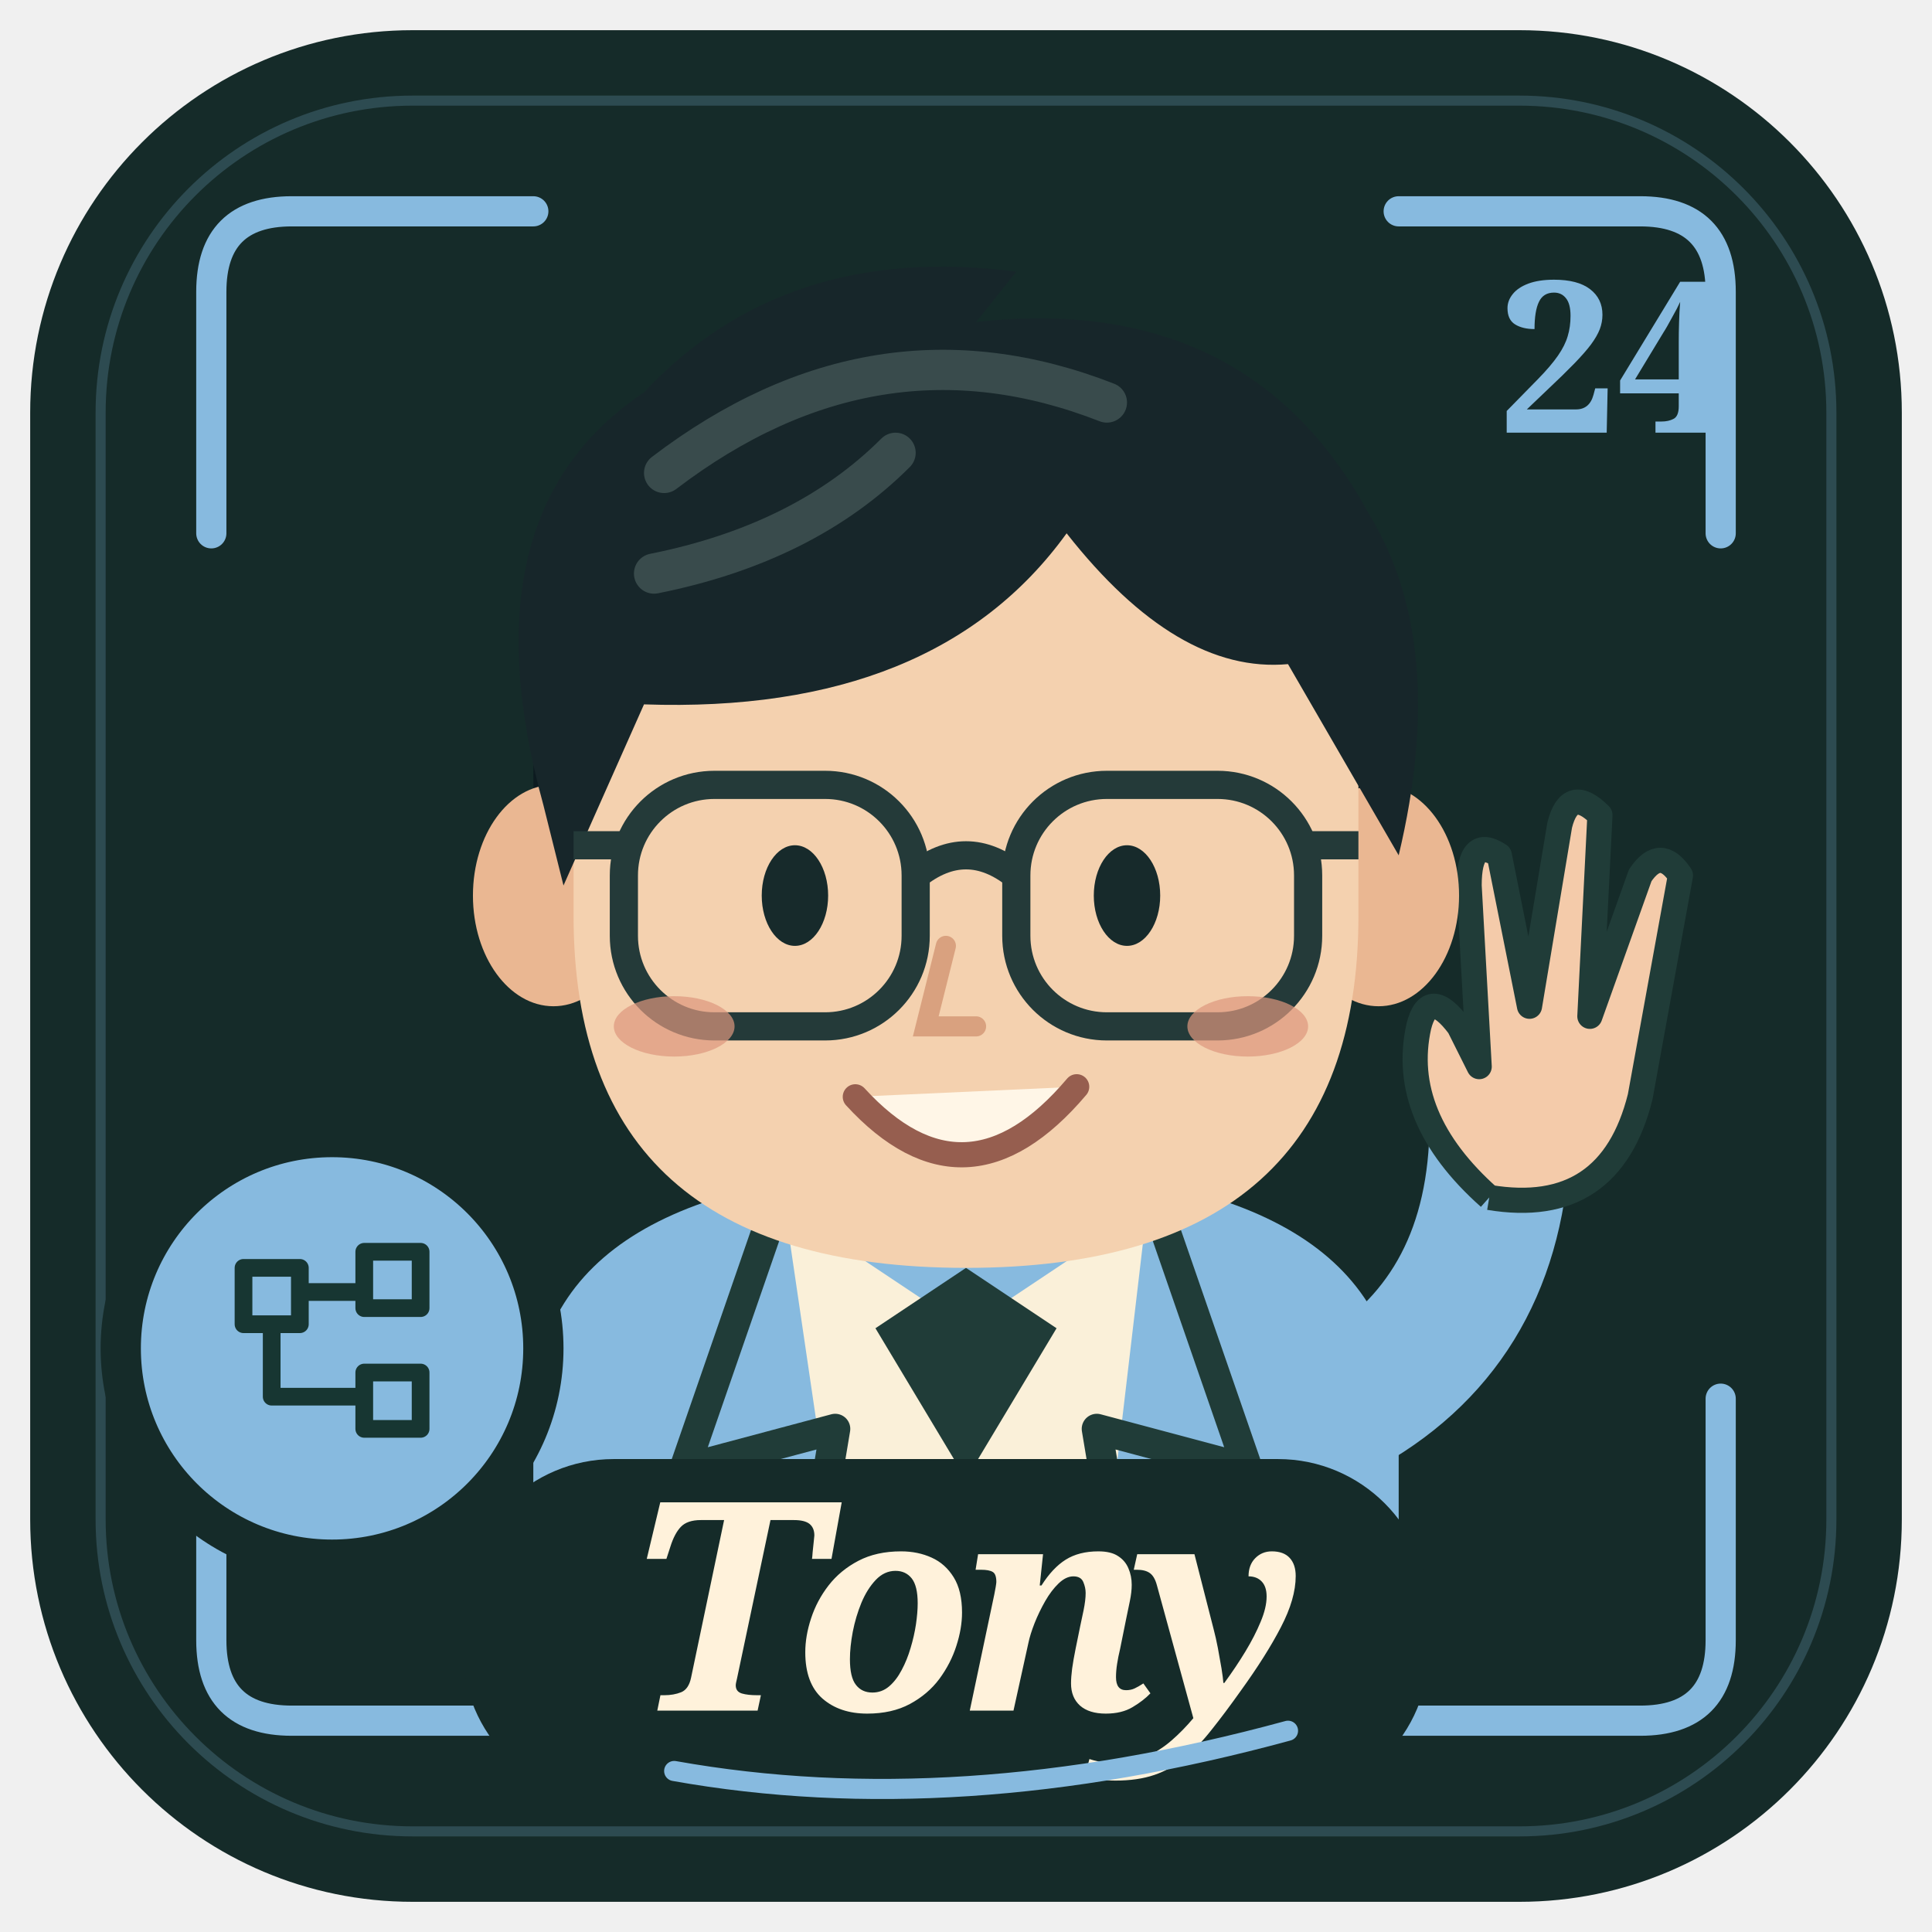
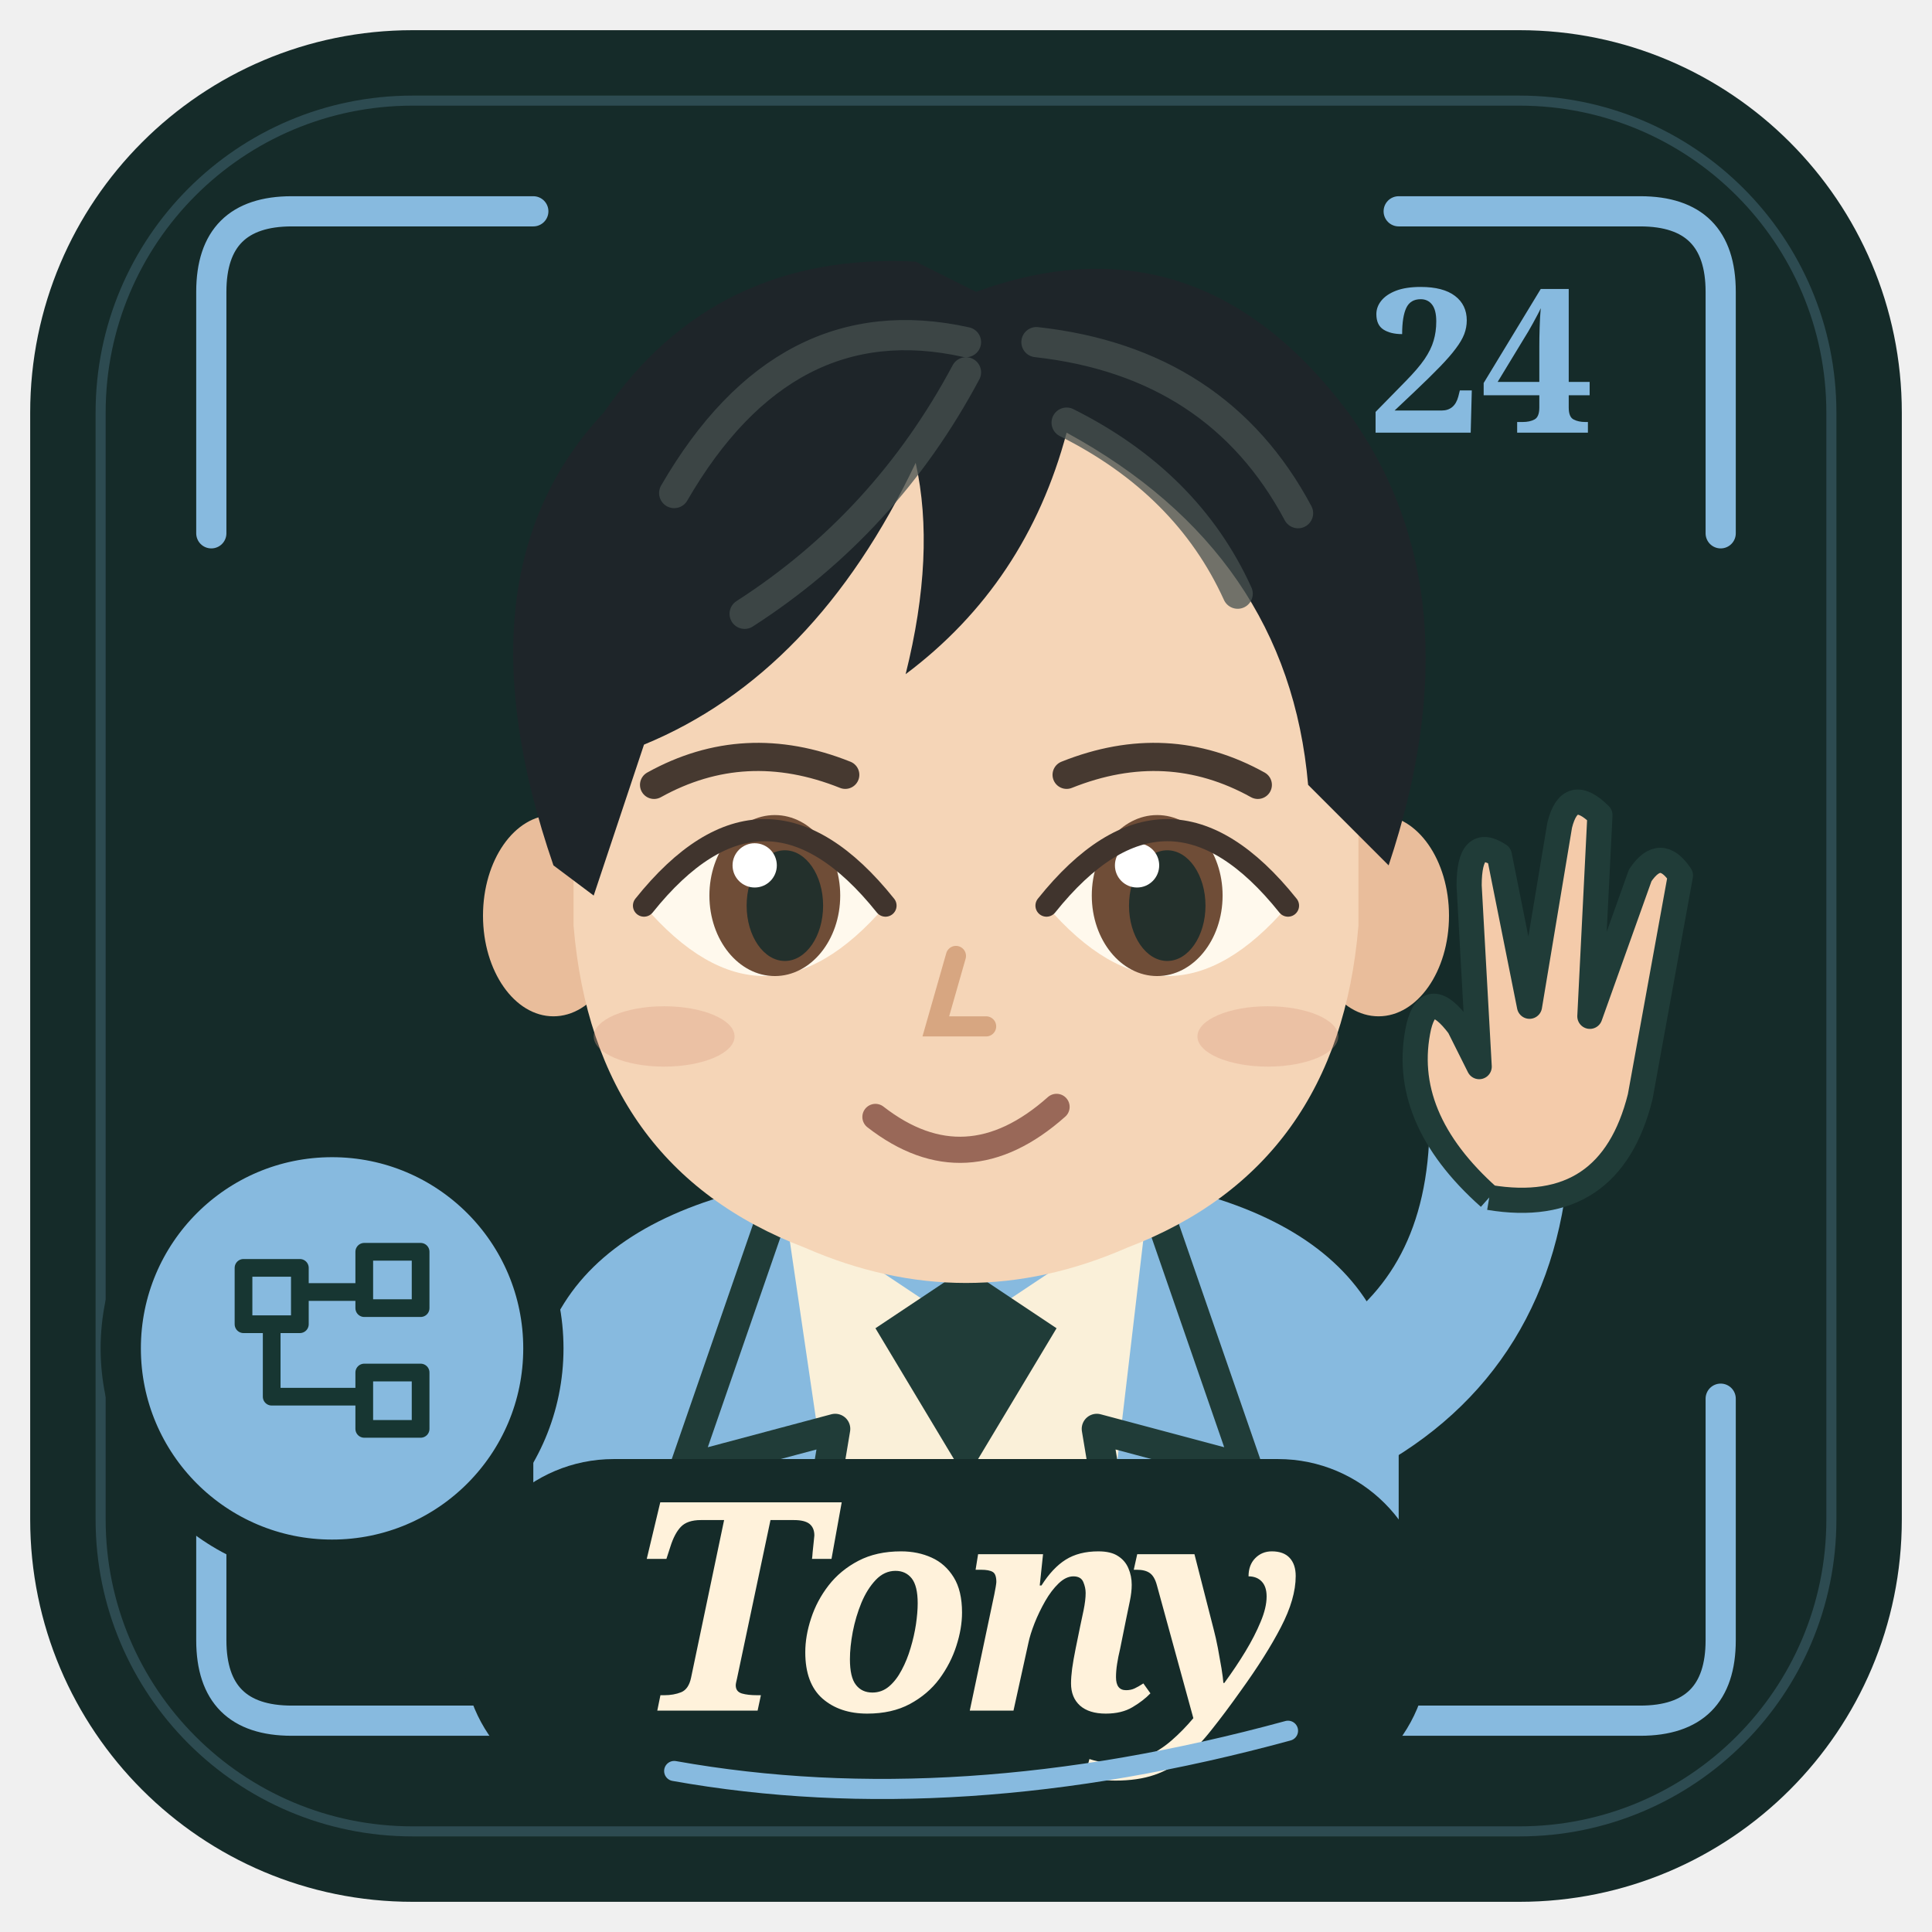
<svg xmlns="http://www.w3.org/2000/svg" viewBox="0 0 192 192" role="img" aria-label="Tony 24 — Carneades">
  <rect x="3" y="3" width="186" height="186" rx="38" fill="#152b29" />
  <rect x="10" y="10" width="172" height="172" rx="31" fill="none" stroke="#87badf" stroke-opacity=".22" />
  <g class="seal" fill="none" stroke="#87badf" stroke-width="3" stroke-linecap="round">
    <path d="M21 53V29q0-8 8-8h24M139 21h24q8 0 8 8v24M21 139v24q0 8 8 8h24M139 171h24q8 0 8-8v-24" />
  </g>
-   <text x="149" y="43" fill="#87badf" font-family="Georgia,serif" font-size="21" font-weight="bold">24</text>
+   <text x="136" y="43" fill="#87badf" font-family="Georgia,serif" font-size="20" font-weight="bold">24</text>
  <path d="M53 153v-14q2-23 43-23t43 23v14" fill="#87badf" />
  <path d="M78 120l18 12 18-12-4 34H83z" fill="#faf0d9" />
  <path d="M87 132l9-6 9 6-9 15z" fill="#203c38" />
  <path d="M77 120l-9 26 15-4-2 12M115 120l9 26-15-4 2 12" fill="none" stroke="#203c38" stroke-width="3" stroke-linejoin="round" />
  <g class="wave">
    <path d="M133 140q15-8 16-26" fill="none" stroke="#87badf" stroke-width="14" stroke-linecap="round" />
    <path d="M148 119q-9-8-7-17 1-4 4 0l2 4-1-18q0-5 3-3l3 15 3-18q1-4 4-1l-1 20 5-14q2-3 4 0l-4 22q-3 12-15 10" fill="#f4cbaa" stroke="#203c38" stroke-width="2.5" stroke-linejoin="round" />
  </g>
  <g class="head">
-     <ellipse cx="96" cy="77" rx="43" ry="42" fill="#0d1b20" />
-     <ellipse cx="55" cy="89" rx="8" ry="11" fill="#eab792" />
-     <ellipse cx="137" cy="89" rx="8" ry="11" fill="#eab792" />
-     <path d="M57 76q1-33 39-33t39 33v15q0 35-39 35T57 91z" fill="#f4d1af" />
-     <path d="M54 80q-8-29 10-41 14-15 37-12l-4 5q27-3 39 19 8 13 3 34l-11-19q-11 1-22-13-13 18-42 17l-8 18z" fill="#17262a" />
-     <path d="M66 47q21-16 44-7M65 57q15-3 24-12" fill="none" stroke="#394b4c" stroke-width="4" stroke-linecap="round" />
-     <g fill="none" stroke="#243a39" stroke-width="2.8">
-       <rect x="62" y="78" width="29" height="24" rx="9" />
-       <rect x="101" y="78" width="29" height="24" rx="9" />
-       <path d="M91 87q5-4 10 0M57 84h5m68 0h5" />
+     <ellipse cx="96" cy="77" rx="42" ry="42" fill="#171f23" />
+     <ellipse cx="55" cy="91" rx="7" ry="10" fill="#e9bd9b" />
+     <ellipse cx="137" cy="91" rx="7" ry="10" fill="#e9bd9b" />
+     <path d="M57 73q2-31 39-31t39 31v19q-2 24-23 32-16 7-32 0-21-8-23-32z" fill="#f5d5b7" />
+     <path d="M55 86q-10-29 5-45 11-16 31-15l6 3q22-8 37 12 13 18 4 45l-8-8q-2-23-24-35-4 15-16 24 3-12 1-21-10 21-27 28l-5 15z" fill="#1e2529" />
+     <path d="M96 34q-18-4-29 15M96 37q-8 15-22 24M103 34q18 2 26 17M106 42q12 6 17 17" fill="none" stroke="#45504f" stroke-width="3" stroke-linecap="round" opacity=".75" />
+     <path d="M65 78q9-5 19-1M106 77q10-4 19 1" fill="none" stroke="#463930" stroke-width="2.8" stroke-linecap="round" />
+     <g class="eye">
+       <path d="M64 90q12-15 24 0-12 14-24 0M104 90q12-15 24 0-12 14-24 0" fill="#fff9ed" />
+       <ellipse cx="77" cy="89" rx="6.5" ry="8" fill="#6f4d37" />
+       <ellipse cx="115" cy="89" rx="6.5" ry="8" fill="#6f4d37" />
+       <ellipse cx="78" cy="90" rx="3.8" ry="5.5" fill="#23302c" />
+       <ellipse cx="116" cy="90" rx="3.8" ry="5.5" fill="#23302c" />
+       <circle cx="75" cy="86" r="2.2" fill="#fff" />
+       <circle cx="113" cy="86" r="2.2" fill="#fff" />
+       <path d="M64 90q12-15 24 0M104 90q12-15 24 0" fill="none" stroke="#40342d" stroke-width="2.2" stroke-linecap="round" />
    </g>
-     <g class="eye" fill="#172a2b">
-       <ellipse cx="79" cy="89" rx="3.3" ry="5" />
-       <ellipse cx="112" cy="89" rx="3.3" ry="5" />
+     <g fill="#db9c82" opacity=".35">
+       <ellipse cx="66" cy="103" rx="7" ry="3" />
+       <ellipse cx="126" cy="103" rx="7" ry="3" />
    </g>
-     <g fill="#dd977e" opacity=".7">
-       <ellipse cx="67" cy="102" rx="6" ry="3" />
-       <ellipse cx="124" cy="102" rx="6" ry="3" />
-     </g>
-     <path d="M94 94l-2 8h5" fill="none" stroke="#d9a17f" stroke-width="2" stroke-linecap="round" />
-     <path d="M85 109q11 12 22-1" fill="#fff6e7" stroke="#965e4f" stroke-width="2.5" stroke-linecap="round" />
+     <path d="M95 95l-2 7h5" fill="none" stroke="#d7a681" stroke-width="2" stroke-linecap="round" />
+     <path d="M87 111q9 7 18-1" fill="none" stroke="#996858" stroke-width="2.6" stroke-linecap="round" />
  </g>
  <rect x="46" y="145" width="96" height="34" rx="15" fill="#152b29" />
  <text x="96" y="170" text-anchor="middle" fill="#fff2db" font-family="Georgia,serif" font-style="italic" font-weight="bold" font-size="29" letter-spacing="-1.5">Tony</text>
  <path d="M67 176q28 5 61-4" fill="none" stroke="#87badf" stroke-width="2" stroke-linecap="round" />
  <circle cx="33" cy="134" r="21" fill="#87badf" stroke="#152b29" stroke-width="4" />
  <path d="M4 5h7v7H4zM19 18h7v7h-7zM7.5 12v9h11.5M19 3h7v7h-7zM11 8h8" transform="translate(21 122) scale(.8)" fill="none" stroke="#173632" stroke-width="2.2" stroke-linecap="round" stroke-linejoin="round" />
</svg>
